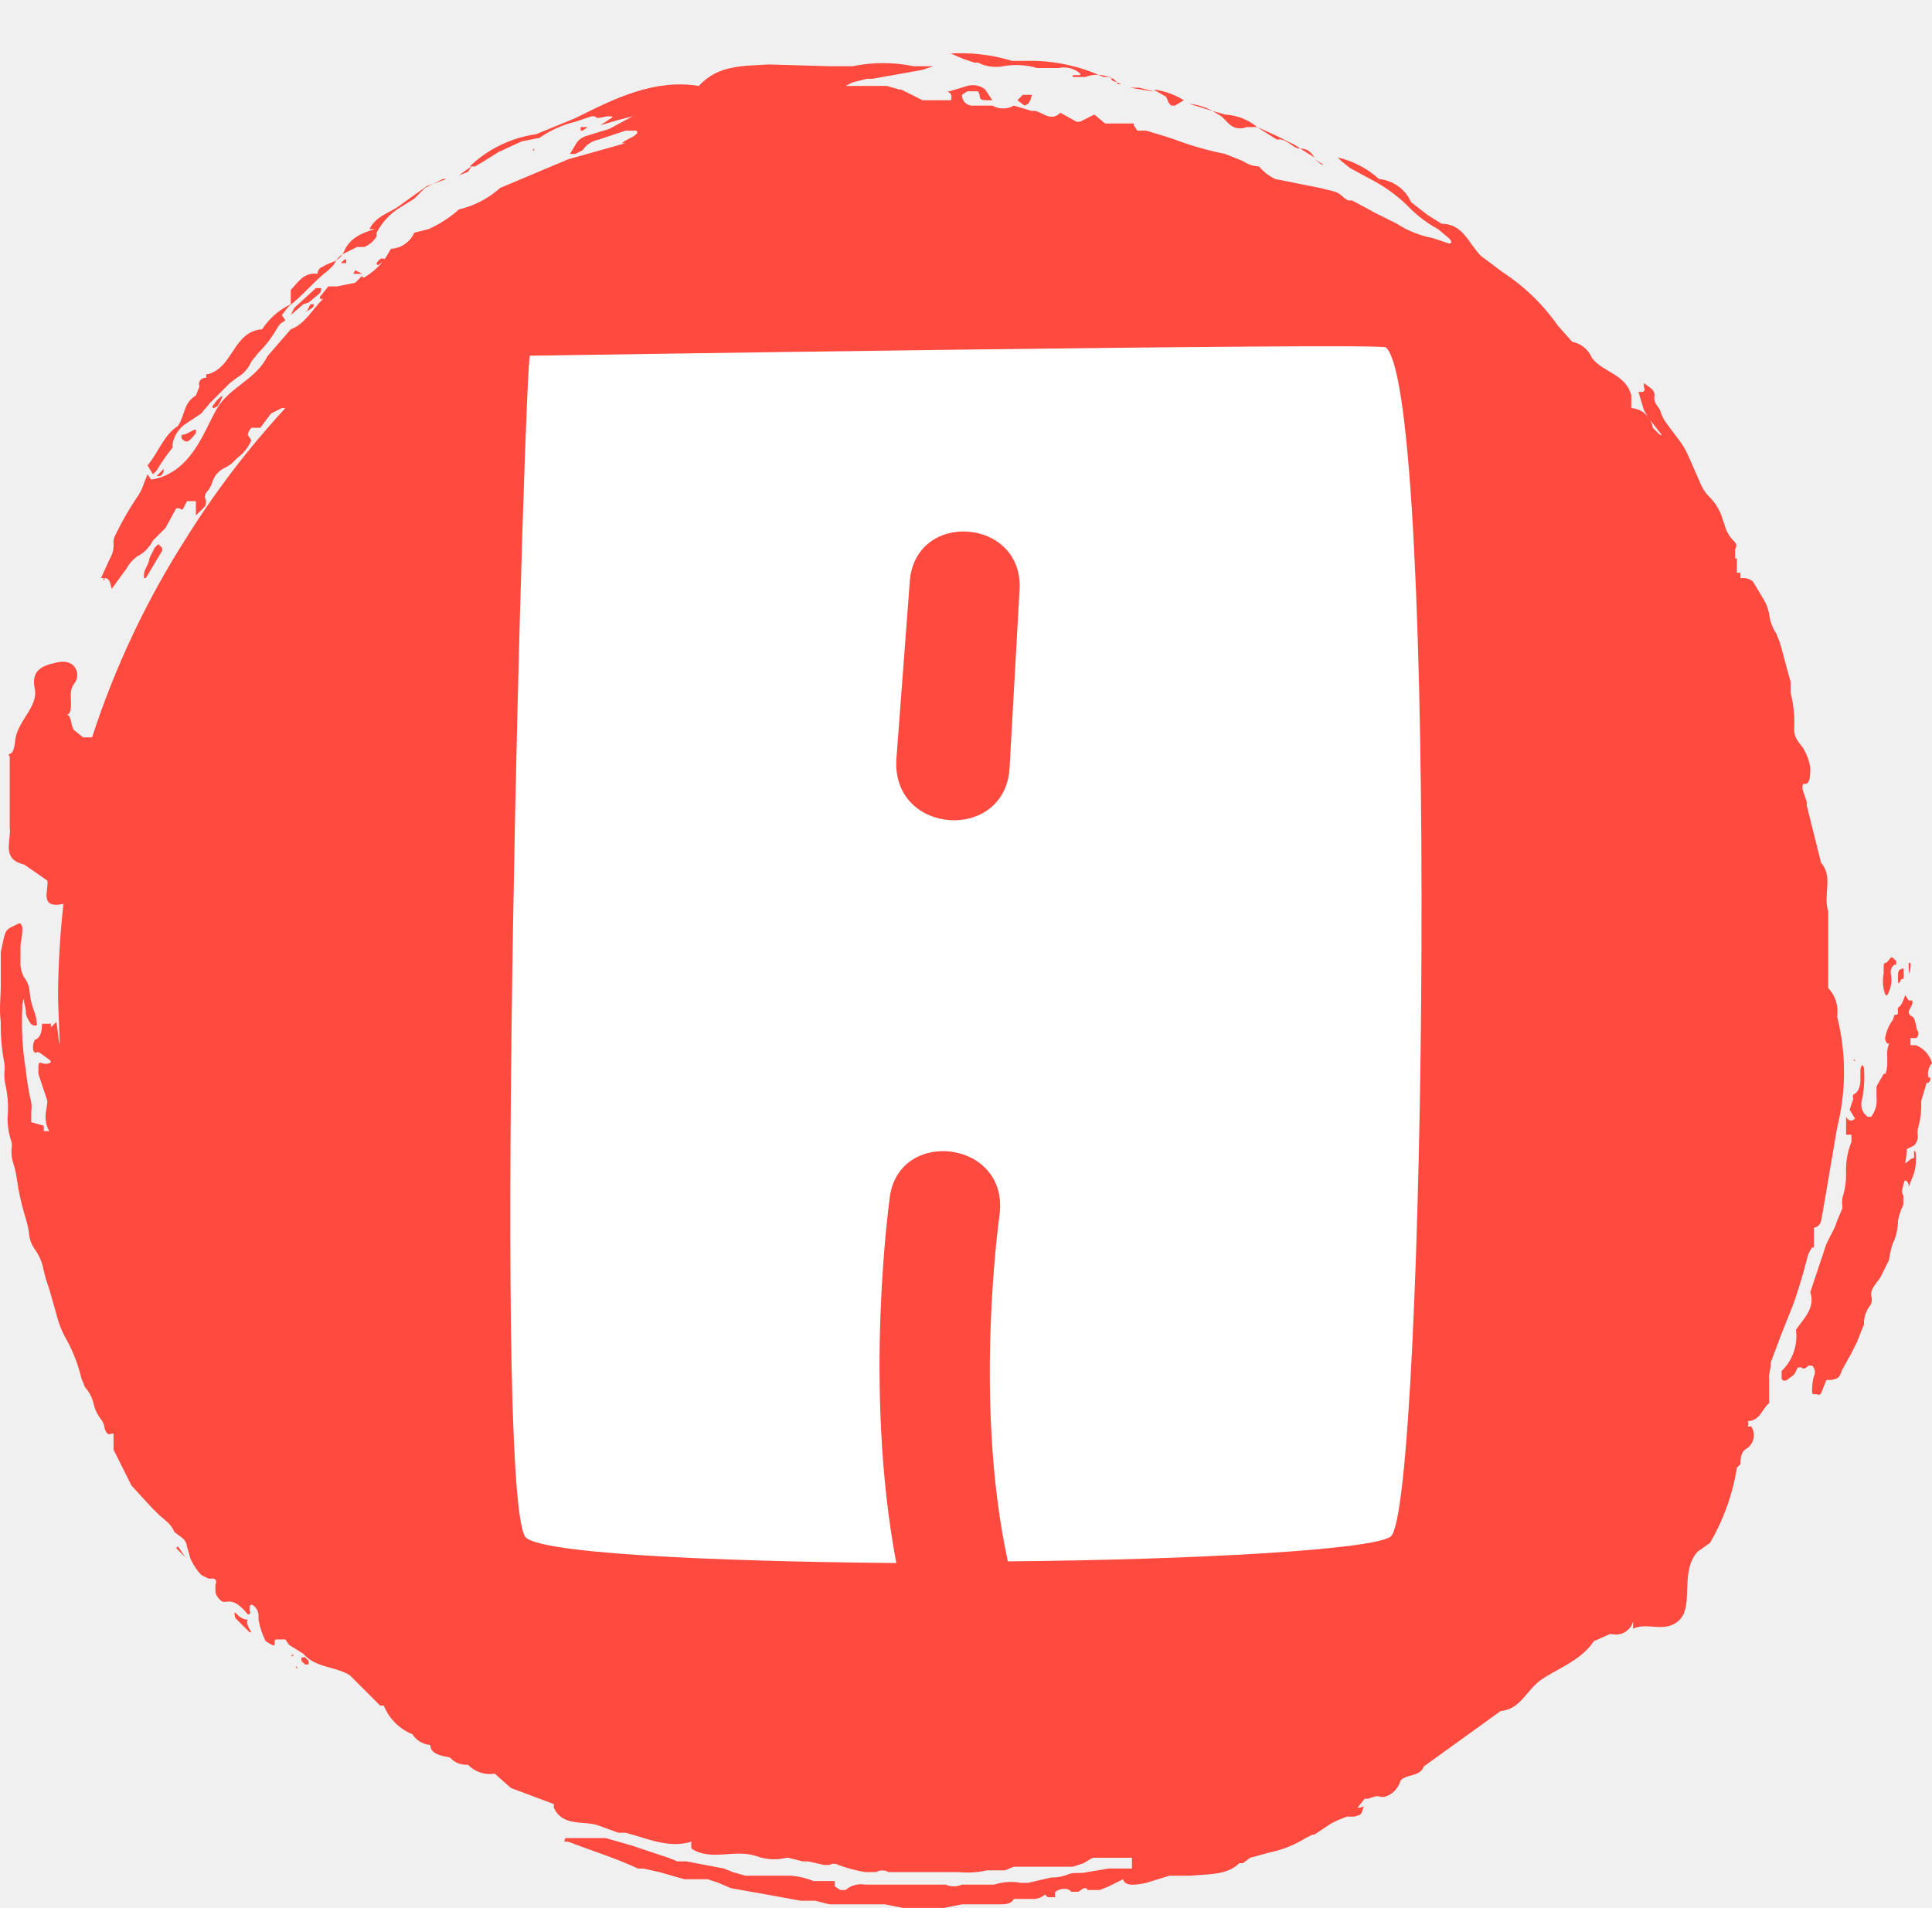
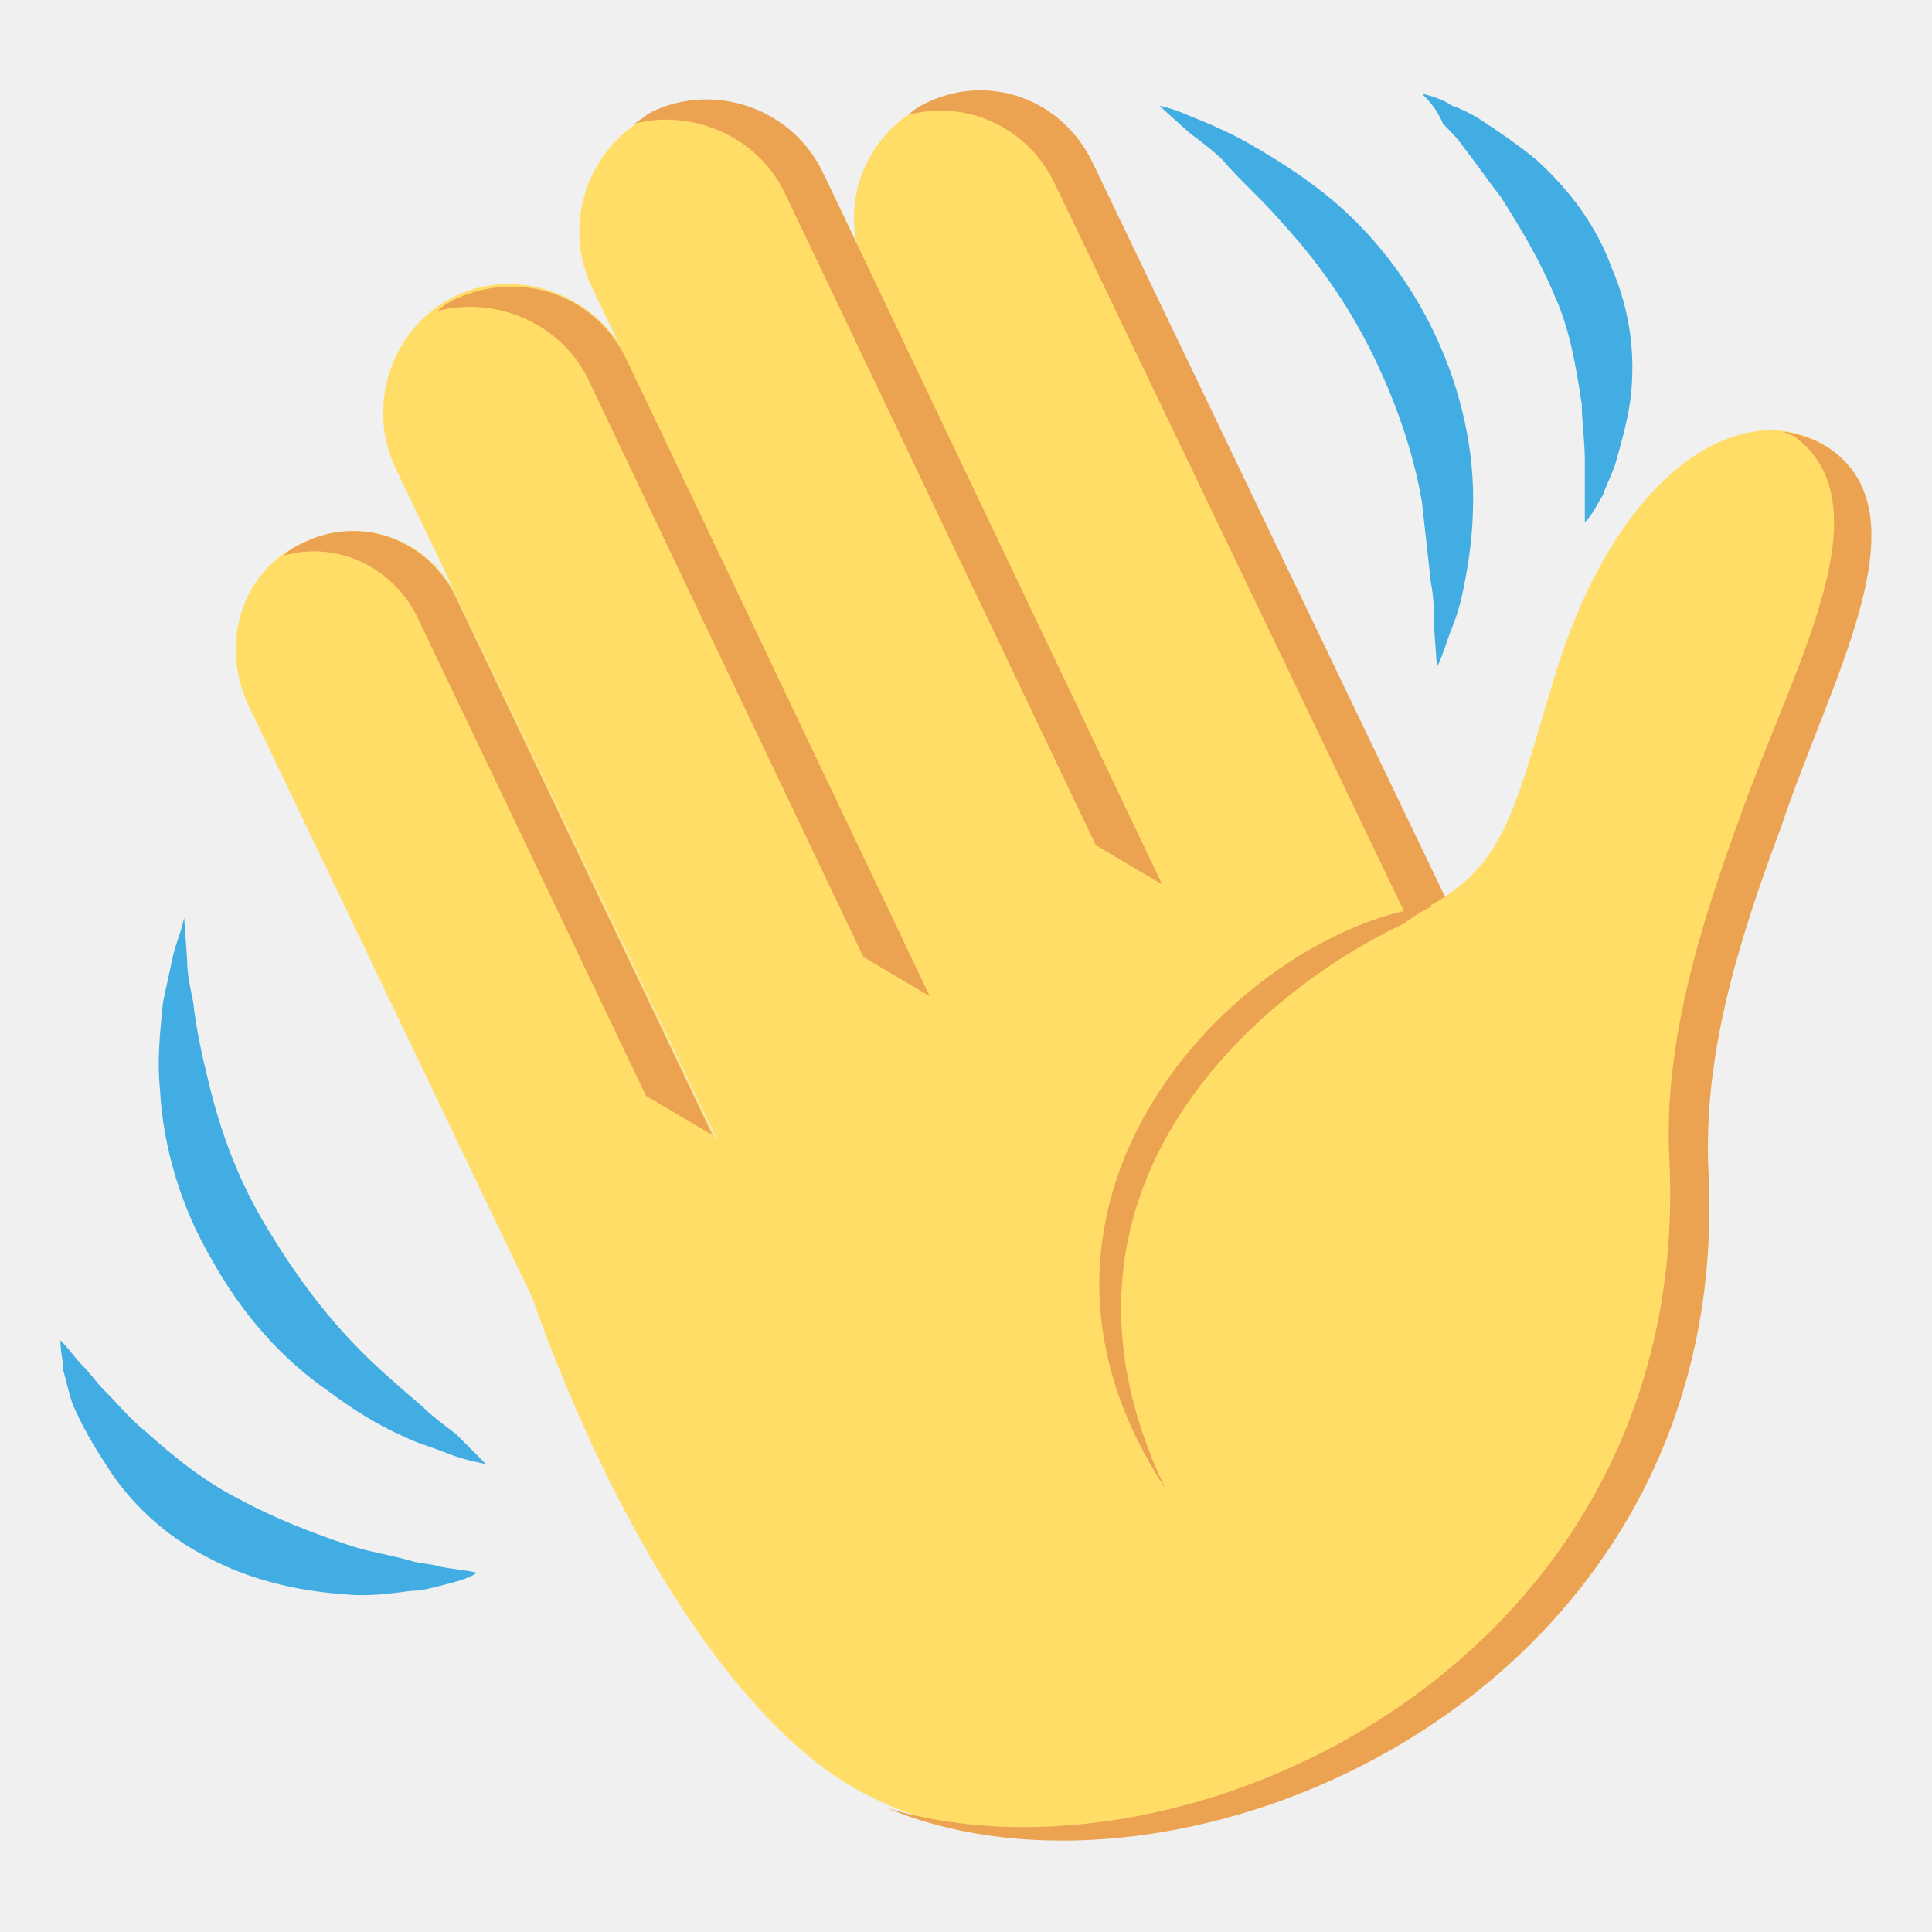
- <svg xmlns="http://www.w3.org/2000/svg" width="308.761" height="304.916" viewBox="0 0 106.008 104.687" class="css-1j8o68f" version="1.1" id="svg23">
-   <defs id="SvgjsDefs2684" />
-   <g id="SvgjsG2685" featurekey="rootContainer" transform="matrix(0.9820593,0,0,0.9820593,-0.05456052,0)" fill="#ff4a3f">
-     <g id="g17">
-       <path d="M19.8 15.3h.5l-.4-.2zm.5.1zm.8-.7c0 .1 0 .1.1.1l.4-.3c-.2-.1-.3-.1-.5.2zm.4-.2zm-4.1 2.3zm-.2.6l.3-.2c.1-.1.1-.2.1-.2h-.2l-.2.4c-.1-.1-.1 0 0 0zm2.2-2.9h-.1l-.2.2h.3zm-2.1 2.4l.6-.5c.1-.1.1-.2.1-.3h-.3l-1.2 1.1-.2.4.7-.6zm-1.1.8z" id="path3" />
-       <path d="M9.7 25v-.2a1.7 1.7 0 0 1 .7-1.1l.9-.6.5-.6.7-.7.4-.4.4-.3a1.9 1.9 0 0 0 .8-.9l.4-.5a5.9 5.9 0 0 0 1-1.3l.2-.3.3-.2-.2-.3.4-.5c.8-.6 1.4-1.4 2.2-2l.3-.3a1.4 1.4 0 0 1 .5-.6l.8-.4h.4a1.4 1.4 0 0 0 .7-.6V13a3.5 3.5 0 0 1 1.3-1.4l.8-.5.2-.2.4-.4 1-.5h.2l-1.1.4-1.4 1c-.6.5-1.4.6-1.8 1.4h.3c-.7.2-1.4.5-1.7 1.2s-.8.6-1.2.9a.4.4 0 0 0-.3.4c-.8-.1-1.1.5-1.5.9v.8a3.9 3.9 0 0 0-1.6 1.4c-1.6.1-1.6 2.1-3 2.5h-.1a.2.2 0 0 0 0 .2c-.3 0-.5.2-.4.5l-.2.5c-.7.4-.6 1.1-1 1.7-.8.5-1.1 1.5-1.7 2.2l.3.5.2-.2a11.6 11.6 0 0 1 .9-1.3zM53.9 3.3l.6.2h.2a2.2 2.2 0 0 0 1.4.2 4.1 4.1 0 0 1 1.9.1h1.2a1.4 1.4 0 0 1 1.2.3.1.1 0 0 1 0 .1H60a.1.1 0 0 0 0 .1h.7a1.8 1.8 0 0 1 1.3 0c.2 0 .1.1.2.2l.5.2h-.2c-.2-.4-.5-.4-.8-.4a9.7 9.7 0 0 0-4.3-.9h-.8A9.8 9.8 0 0 0 53 3h.2zm7.3 3.1zM50.3 4.7zm10.9 1.7h.2-.2zM19 14.7zm32.1-10zm17.6 2.2a.9.9 0 0 0 1 .2h.6a3.1 3.1 0 0 0-1.8-.7l-.7-.2.5.3zm-3.4-1.3c0 .1.1.2.2.3h.2l.5-.3a4.2 4.2 0 0 0-1.7-.6l.7.4zm7.4 2.7l.8.5c-.2-.3-.4-.5-.8-.5z" id="path5" />
-       <path d="M99 76.1l.6-1.6.6-1.5c.2-.5.6-1.8.8-2.6a1.7 1.7 0 0 1 .3-.7h.1v-1.1c.5-.1.4-.6.5-.9l.8-4.7a12.7 12.7 0 0 0 0-6.2 1.9 1.9 0 0 0-.5-1.6v-4.3c-.3-.9.3-1.9-.4-2.7L101 45a.4.4 0 0 0 0-.2l-.2-.6a.5.5 0 0 1 0-.4h.1c.3 0 .3-.5.3-.9a3 3 0 0 0-.4-1.1l-.3-.4a1.1 1.1 0 0 1-.2-.7 6.7 6.7 0 0 0-.2-2v-.6c-.2-.7-.4-1.5-.6-2.2l-.2-.5a2.5 2.5 0 0 1-.4-1.1 2.5 2.5 0 0 0-.3-.8l-.6-1a.8.8 0 0 0-.6-.2h-.1V32h-.2v-.8H97V31a.4.4 0 0 0 0-.1v-.2c.1-.2.1-.3-.1-.5a1.8 1.8 0 0 1-.4-.6l-.2-.6a2.9 2.9 0 0 0-.7-1.2 2.2 2.2 0 0 1-.5-.7l-.7-1.6a4.3 4.3 0 0 0-.6-1l-.6-.8a2.4 2.4 0 0 1-.4-.8l-.2-.3a.6.6 0 0 1-.1-.5.5.5 0 0 0-.2-.4l-.4-.3v.2c.1.2 0 .3-.1.3h-.2l.3 1 .3.5.7.9h-.1l-.2-.2-.2-.2a1.3 1.3 0 0 0-1.2-1.1v-.7c-.3-1.2-1.6-1.3-2.2-2.1a1.5 1.5 0 0 0-1.1-.9l-.8-.9a11.3 11.3 0 0 0-3.1-3l-.8-.6-.4-.3c-.7-.7-1-1.8-2.2-1.8l-.8-.5-.9-.7a2.2 2.2 0 0 0-1.8-1.3 5.1 5.1 0 0 0-2.3-1.2l.2.2.5.4 1.3.7a8.5 8.5 0 0 1 2.1 1.6 6.8 6.8 0 0 0 1.5 1.1l.6.5c.1.1.2.2.1.3H81l-.9-.3a5.6 5.6 0 0 1-2-.8l-1.2-.6-1.3-.7h-.2c-.3-.1-.4-.4-.8-.5l-.8-.2-2.5-.5a2.6 2.6 0 0 1-.9-.7 1.7 1.7 0 0 1-.9-.3l-1-.4a18.1 18.1 0 0 1-2.8-.8l-.6-.2-1-.3h-.5l-.2-.3v-.1h-1.6l-.6-.5-.4.2-.4.2h-.2l-.9-.5c-.6.6-1.1-.2-1.6-.1l-1-.3a1.2 1.2 0 0 1-1.2 0h-1.2a.6.6 0 0 1-.5-.6l.3-.2h.6a.7.7 0 0 1 .1.3c0 .2.2.2.5.2h.2l-.4-.6a1.1 1.1 0 0 0-1-.2l-1 .3H53c.3.2.2.3.2.5h-1.6l-.4-.2-.8-.4h-.1l-.7-.2h-2.3l.4-.2.8-.2h.3l1.7-.3 1.1-.2.6-.2h-1.1a8.4 8.4 0 0 0-3.4 0h-1.3L43 3.6c-1.4.1-2.8 0-3.9 1.2-2.5-.4-4.7.7-6.9 1.8l-2.2.9a6.7 6.7 0 0 0-3.7 1.8h.3l.5-.3.8-.5 1.3-.6 1-.2a6 6 0 0 1 2-.9l.9-.3h.2c.1.2.5 0 .7 0h.2c.1 0 .1.1 0 .1l-.6.4 1-.3.8-.2-1.3.7-1.3.4a1 1 0 0 0-.6.5l-.3.5h.3l.4-.2a1.4 1.4 0 0 1 .9-.6l1.5-.5h.5a.1.1 0 0 1 .1.2c-.2.2-.6.3-.8.5h.2l-3.2.9-3.8 1.6a5.2 5.2 0 0 1-2.3 1.2 6.6 6.6 0 0 1-1.7 1.1l-.8.2a1.5 1.5 0 0 1-1.3.9l-.3.5a3.7 3.7 0 0 1-1.2 1.1h-.1v-.1l-.2.2-.2.2-1 .2h-.5l-.4.5c-.1.1-.1.2 0 .2h.1c-.6.6-1 1.4-1.8 1.7L15 19.9c-.6 1.2-1.8 1.6-2.6 2.6s-1.4 3.9-3.9 4.3l-.2-.3-.2.5a2.7 2.7 0 0 1-.4.8 16.9 16.9 0 0 0-1.2 2.1.8.8 0 0 0-.1.5 1.4 1.4 0 0 1-.2.8l-.5 1.1h.2c.3 0 .3.3.4.6l.8-1.1a2.2 2.2 0 0 1 .6-.7 2 2 0 0 0 .9-.9l.3-.3.4-.4.6-1.1h.2c.1.1.1.1.2 0l.2-.4h.5v.8l.5-.5a.5.5 0 0 0 0-.5.4.4 0 0 1 .1-.3 1.5 1.5 0 0 0 .3-.5 1.3 1.3 0 0 1 .8-.9l.3-.2.3-.3a2.4 2.4 0 0 0 .8-1l-.2-.3c0-.1.1-.3.2-.4h.5l.6-.8.6-.3h.2a48.8 48.8 0 0 0-5.5 7.2h-.1.1a48.4 48.4 0 0 0-5.3 11.2h-.5l-.5-.4c-.2-.2-.1-.7-.4-.9h.1c.3-.5-.1-1.2.3-1.7s.1-1.4-.9-1.2-1.5.5-1.3 1.5-1 1.8-1.1 2.9-.5.5-.3.9v3.9c.1.8-.5 1.8.8 2.1l1.3.9c.1.5-.5 1.6.9 1.3a49.2 49.2 0 0 0-.3 5c0 1.1.1 2.2.1 3.3v-.4c-.1-.4-.1-.8-.2-1.3l-.3.3v-.2h-.5c0 .5-.1.8-.4.9a.9.9 0 0 0-.1.5c0 .1.1.3.2.2s.4.2.7.4-.2.3-.4.2-.2.1-.2.3v.3l.5 1.5c0 .3-.1.6-.1.9a1.7 1.7 0 0 0 .2.8h-.3v-.3l-.7-.2v-.6a1.5 1.5 0 0 0 0-.5 14.6 14.6 0 0 1-.3-1.8 16.6 16.6 0 0 1-.2-3.5.9.9 0 0 1 .1-.5v.2a2.9 2.9 0 0 1 .1.5.8.8 0 0 0 .1.4c.1.2.2.4.4.4s.1-.1.1-.2a2.1 2.1 0 0 0-.1-.5 4.2 4.2 0 0 1-.3-1.3 1.5 1.5 0 0 0-.3-.7 1.6 1.6 0 0 1-.2-.9v-.8c0-.3.1-.6.1-.9a.5.5 0 0 0-.1-.4h-.1c-.8.4-.7.2-1 1.6V55c0 .7-.1 1.4 0 2.1a10.8 10.8 0 0 0 .2 2.3 1.8 1.8 0 0 1 0 .5 3.1 3.1 0 0 0 .1.9 5.9 5.9 0 0 1 .1 1.3 3.9 3.9 0 0 0 .2 1.7 1.2 1.2 0 0 1 0 .4 2.1 2.1 0 0 0 .1.8 4.9 4.9 0 0 1 .2.9 14 14 0 0 0 .5 2.2 5 5 0 0 1 .2 1 1.7 1.7 0 0 0 .3.7 2.9 2.9 0 0 1 .5 1.2 8.5 8.5 0 0 0 .3 1l.4 1.4a5.4 5.4 0 0 0 .6 1.5 8.5 8.5 0 0 1 .8 2.1l.2.5a2.1 2.1 0 0 1 .5 1 2.1 2.1 0 0 0 .4.8 1 1 0 0 1 .2.5c.1.3.2.4.4.3h.1v.9l.5 1 .5 1 1.1 1.2.4.4c.3.3.7.5.9 1l.4.3a.7.7 0 0 1 .3.5l.2.7a3.3 3.3 0 0 0 .6.9l.4.2h.3a.2.2 0 0 1 .1.3 2.5 2.5 0 0 0 0 .5.9.9 0 0 0 .4.5h.2c.4-.1.8.2 1.2.7h.1c0-.1.1-.1 0-.2v-.2c0-.1.1-.2.2-.1a.7.7 0 0 1 .3.6v.2a4.3 4.3 0 0 0 .4 1.2c.5.3.5.3.5.1s0-.2.2-.2h.4l.2.3.8.5c.7.8 1.8.7 2.6 1.2l1.7 1.7h.2a2.9 2.9 0 0 0 1.6 1.6 1.3 1.3 0 0 0 1 .6c0 .5.6.6 1.1.7a1.2 1.2 0 0 0 .8.4h.2a1.7 1.7 0 0 0 1.5.5l.9.8 2.4.9v.2c.5 1.1 1.7.7 2.5 1l1.1.4h.4c1.2.3 2.4.9 3.7.5a.7.7 0 0 0 0 .4c1.1.7 2.4 0 3.6.4a2.9 2.9 0 0 0 1.7.1h.1l.8.2h.3l.9.2h.3a.5.5 0 0 1 .5 0 7.9 7.9 0 0 0 1.5.4h.6a.7.7 0 0 1 .7 0h3.9a5 5 0 0 0 1.6-.1h1l.5-.2H60l.6-.2.5-.3h2.2v.6H62l-1.2.2c-.4.1-.7 0-1 .1a2.4 2.4 0 0 1-1 .2l-1.3.3h-.4a3.1 3.1 0 0 0-1.5.1h-1.8a1.1 1.1 0 0 1-.9 0h-4.5a1.3 1.3 0 0 0-1.1.3H47l-.3-.2v-.3h-1.2a4.1 4.1 0 0 0-1.3-.3h-2.5l-.7-.2-.5-.2-2.1-.4h-.5l-.5-.2-2.1-.7-1.4-.4h-2.2c-.1 0-.1.1-.1.2h.2c1.3.5 2.6.9 3.9 1.5h.3l.9.2 1.4.4h1.3l.6.2.7.3 1.7.3 1.1.2 1.1.2h.8l.8.2h3.1l1 .2h2.3l1-.2H56c.4 0 .6-.1.7-.3h1a1 1 0 0 0 .8-.3c-.1.1 0 .1.1.2h.4v-.2c0-.1 0-.1.2-.2s.6-.1.7.1h.4l.3-.2c.2 0 .2 0 .2.1h.7l.5-.2.8-.4c.1.3.4.4 1.3.2l1.3-.4h1.2c.9-.1 2 0 2.7-.7h.2l.4-.3 1.1-.3a6.1 6.1 0 0 0 2-.8l.4-.2h.1l.9-.6.4-.2.5-.2h.4c.4-.1.4-.1.5-.4s0-.1-.2-.1h-.1l.4-.5h.2c.3-.1.5-.2.7-.1h.2a1.3 1.3 0 0 0 .9-.9c.3-.4 1.1-.2 1.3-.8l4.3-3.1c1.1-.1 1.4-1.1 2.2-1.7s2.3-1.1 3-2.2l.9-.4h.1a1 1 0 0 0 1.2-.7v.4c.8-.4 1.8.3 2.6-.5s0-2.7 1-3.8l.7-.5a12.1 12.1 0 0 0 1.5-4.2l.2-.2c0-.3 0-.7.4-.9a.9.9 0 0 0 .2-1.2h-.2a.3.3 0 0 0 0-.3c.7 0 .8-.7 1.2-1V77a.5.5 0 0 1 0-.2 3.8 3.8 0 0 0 .1-.7zM5.9 32.2z" id="path7" />
-       <path d="M26.4 9.3l-.3.2-.4.3.5-.2zm6.1-2h.1l.3-.2h-.4zm-2.6 1l-.1.1h.1v-.1zm-1.5 1.4zm1.3-.2zm-6.3 3.1zM9.2 26.2l-.4.4H9a.4.4 0 0 0 .2-.4zm3-3.5a2.1 2.1 0 0 0 .3-.6 1.5 1.5 0 0 0-.5.5c-.1.1-.1.2 0 .2zM11 24.2V24c-.2 0-.5.3-.8.3v.2c.3.3.4.2.8-.3zm3 66.2zM73.9 9.2h.1l-.5-.3zm-2.5-1.4c.5-.1.8.4 1.2.5h.1l-.3-.2-1-.5-1.1-.5.3.2zM52.8 3.1zm11.7 2h-.1l-1.2-.2h.5zm2 .7l1.3.4a3.3 3.3 0 0 0-1.3-.4zm-9 0a1 1 0 0 0 .2-.5h-.5l-.3.3.4.3zm9 1.6zM49.9 4.2zm2.9.7zM48.5 4zm13.8 2.1a.5.5 0 0 0 0 .1zm44.8 52.3h-.3V58h.3c.1 0 .2-.3.1-.4s-.1-.7-.3-.8a.3.3 0 0 1-.2-.3l.2-.4a.4.4 0 0 0 0-.2h-.2l-.2-.3c-.1.3-.2.6-.4.7a.5.5 0 0 0 0 .2c0 .1 0 .2-.1.2h-.1a1.1 1.1 0 0 1-.1.3 2.3 2.3 0 0 0-.4.9.4.4 0 0 0 .1.4h.1a1.7 1.7 0 0 0-.1.8v.4a1.8 1.8 0 0 1-.1.5h-.1l-.4.7v.6a1.5 1.5 0 0 1-.3 1.1h-.2l-.2-.2a.9.9 0 0 1-.1-.8 6.5 6.5 0 0 0 .1-1.7c0-.1-.1-.2-.1-.2a.5.5 0 0 0-.1.3v.6c0 .2-.1.6-.3.7s-.1.2-.1.3l-.2.6.3.5c-.2.2-.4.1-.5-.1v1h.3v.4a4.2 4.2 0 0 0-.3 1.4 3.3 3.3 0 0 0 0 .4 4 4 0 0 1-.2 1.3 2 2 0 0 0 0 .6l-.3.7a3.2 3.2 0 0 1-.3.7l-.3.6-.9 2.7c.3.9-.4 1.5-.8 2.1a2.7 2.7 0 0 1-.8 2.3v.4c0 .1.1.2.3.1l.4-.3.2-.4h.2c.1.1.2.1.4-.1h.2a.5.5 0 0 1 .1.6 2.9 2.9 0 0 0-.1.8c0 .1 0 .2.1.2h.2c.1.1.2 0 .3-.3l.2-.5h.3c.4-.1.4-.1.6-.6l.5-.9.3-.6.4-1a1.6 1.6 0 0 1 .3-1 .6.6 0 0 0 .1-.6c0-.2 0-.3.2-.6l.3-.4.5-1a4.7 4.7 0 0 1 .2-.9 3 3 0 0 0 .3-1.3 3.8 3.8 0 0 1 .3-.9v-.5c-.1-.2-.1-.2 0-.6s.1-.2.2-.2a.4.4 0 0 1 .1.3l.2-.5a2.3 2.3 0 0 0 .2-.9v-.3c0-.1 0-.3-.1-.3v.4c-.2 0-.3.2-.5.3a6.4 6.4 0 0 0 .1-.8l.4-.2a.7.7 0 0 0 .2-.6 1.4 1.4 0 0 1 0-.3 4.8 4.8 0 0 0 .2-1.4v-.2l.3-1h.1a.3.3 0 0 0 .1-.3h-.1a.9.9 0 0 1 .2-.8 1.5 1.5 0 0 0-.9-1zm-1.2 7.8zm-.2-9.9zm0 0zM9.1 30.8a.3.3 0 0 0 0-.2l-.2-.2-.2.2-.3.6c0 .3-.3.6-.3.9v.2h.1zm96.3 24.8h.1a1.7 1.7 0 0 0 .2-1.2.5.5 0 0 1 .2-.5h.1v-.2l-.2-.2h-.1c-.1.1-.2.3-.3.3s-.1.1-.1.3v.3a2.2 2.2 0 0 0 .1 1.2zM13.2 90.1c-.1 0 0 .2 0 .3l.8.8h.1c-.2-.3-.3-.6-.2-.7a.9.9 0 0 1-.5-.2zm.8.3zm92.3-35.7h.1a2 2 0 0 0 0-.6c-.3.1-.3.1-.3.6s.1.1.2 0z" id="path9" />
-       <path d="M106.7 62a.6.6 0 0 0 .1-.5c0-.1-.1-.2-.1-.1h-.2v.2c0 .4.1.5.2.4zm.1-8.2h-.1v.6a1 1 0 0 0 .1-.6zM17.1 92.6h-.2v.2l.2.2h.2v-.2zm86.6-33.3c0-.1 0-.1-.1-.1zM9.9 86.5l.5.5-.4-.6z" id="path11" />
-       <circle cx="10.5" cy="87.1" transform="rotate(-24.8 10.4 87.159)" id="circle13" />
-       <path d="M9.7 30.1h-.1v.2-.2h.1zm83.2-6.6l-.2-.3h-.1zm-14.7 77.1zM5.9 32.2zm-.1.2a.3.3 0 0 0 .1-.2v.2zm1.9-4.9zM61.5 2.4zm42.8 58.2v.1-.1zM16.4 92.5h-.1c.1.1.2 0 .1-.1zm.2.7h.1l-.1-.1v.1zm73.9-71.3zm15.2 34.4zM14.6 91.7zm92.1-37zm-.8 11.4zM34.6 0z" id="path15" />
-     </g>
+ <svg xmlns="http://www.w3.org/2000/svg" width="800px" height="800px" viewBox="0 0 64 64" aria-hidden="true" role="img" class="iconify iconify--emojione" preserveAspectRatio="xMidYMid meet">
+   <g fill="#42ade2">
+     <path d="M16.1 48.5c-.5-.1-.9-.2-1.4-.4c-.5-.2-.9-.3-1.3-.5c-.9-.4-1.7-.9-2.5-1.5C9.3 45 8 43.5 7 41.7C6 40 5.4 38 5.3 36.1c-.1-1 0-1.9.1-2.9c.1-.5.2-.9.3-1.4c.1-.5.3-.9.4-1.4l.1 1.4c0 .5.1.9.2 1.4c.1.9.3 1.8.5 2.6c.4 1.7 1 3.3 1.9 4.8c.9 1.5 1.9 2.9 3.2 4.2c.6.6 1.3 1.2 2 1.8c.3.3.7.6 1.1.9l1 1">
+ 
+ </path>
+     <path d="M15.8 52.1c-.3.2-.7.3-1.1.4c-.4.1-.7.2-1.1.2c-.7.1-1.5.2-2.3.1c-1.5-.1-3.1-.5-4.4-1.2c-1.4-.7-2.6-1.8-3.4-3.1c-.4-.6-.8-1.3-1.1-2c-.1-.3-.2-.7-.3-1.1c0-.3-.1-.6-.1-1c.3.3.5.6.7.8c.3.3.5.6.7.8c.5.5.9 1 1.4 1.4c1 .9 2 1.7 3.2 2.3c1.1.6 2.4 1.1 3.6 1.5c.6.2 1.3.3 2 .5c.3.1.7.1 1 .2c.5.1.8.1 1.2.2">
+ 
+ </path>
+     <path d="M38.4 3.5c.5.1.9.3 1.4.5c.5.2.9.4 1.3.6c.9.5 1.7 1 2.5 1.6c1.6 1.2 2.9 2.8 3.8 4.6c.9 1.8 1.4 3.8 1.4 5.7c0 1-.1 1.9-.3 2.9c-.1.5-.2.9-.4 1.4c-.2.5-.3.9-.5 1.3l-.1-1.4c0-.5 0-.9-.1-1.4l-.3-2.7c-.3-1.7-.9-3.4-1.7-5c-.8-1.6-1.8-3-3-4.3c-.6-.7-1.3-1.3-1.9-2c-.3-.3-.7-.6-1.1-.9l-1-.9">
+ 
+ </path>
+     <path d="M47.1 3.1c.4.1.7.2 1 .4c.3.1.7.3 1 .5c.6.4 1.2.8 1.8 1.3c1.1 1 2 2.2 2.5 3.6c.6 1.4.8 2.9.6 4.4c-.1.7-.3 1.4-.5 2.1c-.1.3-.3.7-.4 1c-.2.3-.3.6-.6.9v-2c0-.7-.1-1.3-.1-1.9c-.2-1.3-.4-2.5-.9-3.6c-.5-1.2-1.1-2.2-1.8-3.3c-.4-.5-.8-1.1-1.2-1.6c-.2-.3-.4-.5-.7-.8c-.2-.5-.5-.8-.7-1">
+ 
+ </path>
  </g>
-   <g id="SvgjsG2686" featurekey="nameFeature-0" transform="matrix(2.284354,0,0,2.284354,27.98006,-5.60952)" fill="#ffffff">
-     <path d="M9.6 16.48 l-0.32 4.24 c-0.08 1.8 2.6 1.96 2.72 0.2 l0.24 -4.28 c0.12 -1.76 -2.56 -1.96 -2.64 -0.16 z M0.48 11 l0 0 c0.04 0 20.48 -0.32 20.56 -0.2 c1.28 1.12 0.96 27.8 0.12 28.56 c-0.4 0.32 -4.64 0.56 -9.2 0.6 c-0.84 -3.84 -0.2 -8.32 -0.2 -8.32 c0.24 -1.8 -2.44 -2.12 -2.64 -0.4 c0 0.04 -0.64 4.52 0.16 8.76 c-4.56 -0.04 -8.68 -0.24 -8.92 -0.64 c-0.8 -1.44 0 -28.28 0.12 -28.36 z" id="path20" />
+   <g fill="#ffdd67">
+     <path d="M10 18c-2 .9-2.7 3.3-1.8 5.3l12.6 26.3l7-3.3l-12.6-26.4c-.9-2-3.2-2.9-5.2-1.9">
+ 
+ </path>
+     <path d="M43.1 38.9l7.4-3.5l-14.4-30c-1-2-3.4-2.9-5.5-1.9c-2 1-2.9 3.4-1.9 5.5l14.4 29.9">
+ 
+ </path>
+   </g>
+   <path d="M30.7 3.4c-.2.1-.4.2-.6.4c1.9-.5 3.9.4 4.8 2.2l14.4 30l1.3-.6l-14.4-30c-1-2.1-3.4-3-5.5-2" fill="#eba352">
+ 
+ </path>
+   <path d="M27.8 46.2l7.7-3.7l-14.7-30.6c-1-2.1-3.6-3.1-5.7-2.1s-3 3.6-2 5.7l14.7 30.7" fill="#ffdd67">
+ 
+ </path>
+   <path d="M15.1 9.9c-.2.1-.4.2-.6.4c1.9-.5 4.1.4 5 2.3l9.1 19.1l2.2 1.3l-10-21c-1-2.2-3.5-3.1-5.7-2.1" fill="#eba352">
+ 
+ </path>
+   <path d="M34.3 40.1l7.7-3.7L27.3 5.8c-1-2.1-3.6-3.1-5.7-2c-2.1 1-3 3.6-2 5.7l14.7 30.6" fill="#ffdd67">
+ 
+ </path>
+   <g fill="#eba352">
+     <path d="M21.6 3.7c-.2.1-.4.3-.6.4c1.9-.5 4.1.4 5 2.3L36.3 28l2.2 1.3L27.3 5.8c-1-2.2-3.6-3.1-5.7-2.1">
+ 
+ </path>
+     <path d="M10 18c-.2.1-.4.2-.6.4c1.8-.5 3.7.4 4.5 2.2l7.5 15.7l2.2 1.3L15.2 20c-.9-2.1-3.2-3-5.2-2">
+ 
+ </path>
+   </g>
+   <path d="M60.8 15c-2.7-2.1-7.1.2-9.3 7.4c-1.5 5-1.7 6.5-4.9 8l-1.8-3.7S16.4 40.4 17.5 42.6c0 0 3.4 10.6 9.2 15.5c8.6 7.4 28.7-.5 29.6-19.6c.5-11.1 7.4-21.2 4.5-23.5" fill="#ffdd67">
+ 
+ </path>
+   <g fill="#eba352">
+     <path d="M60.8 15c-.5-.4-1.1-.6-1.7-.7c.1.1.3.1.4.2c3 2.3-.1 7.6-1.8 12.4c-1.4 3.8-2.6 7.7-2.4 11.5c.8 16.6-15.9 24.5-25.9 21.5c9.8 4.1 28-3.7 27.2-21c-.2-3.8.9-7.5 2.4-11.5c1.6-4.8 4.7-10.1 1.8-12.4">
+ 
+ </path>
+     <path d="M47.5 30c-6.2.7-15.3 9.6-8.9 19.3c-4.7-9.8 3-16.4 7.9-18.7c.5-.4 1-.6 1-.6">
+ 
+ </path>
  </g>
</svg>
